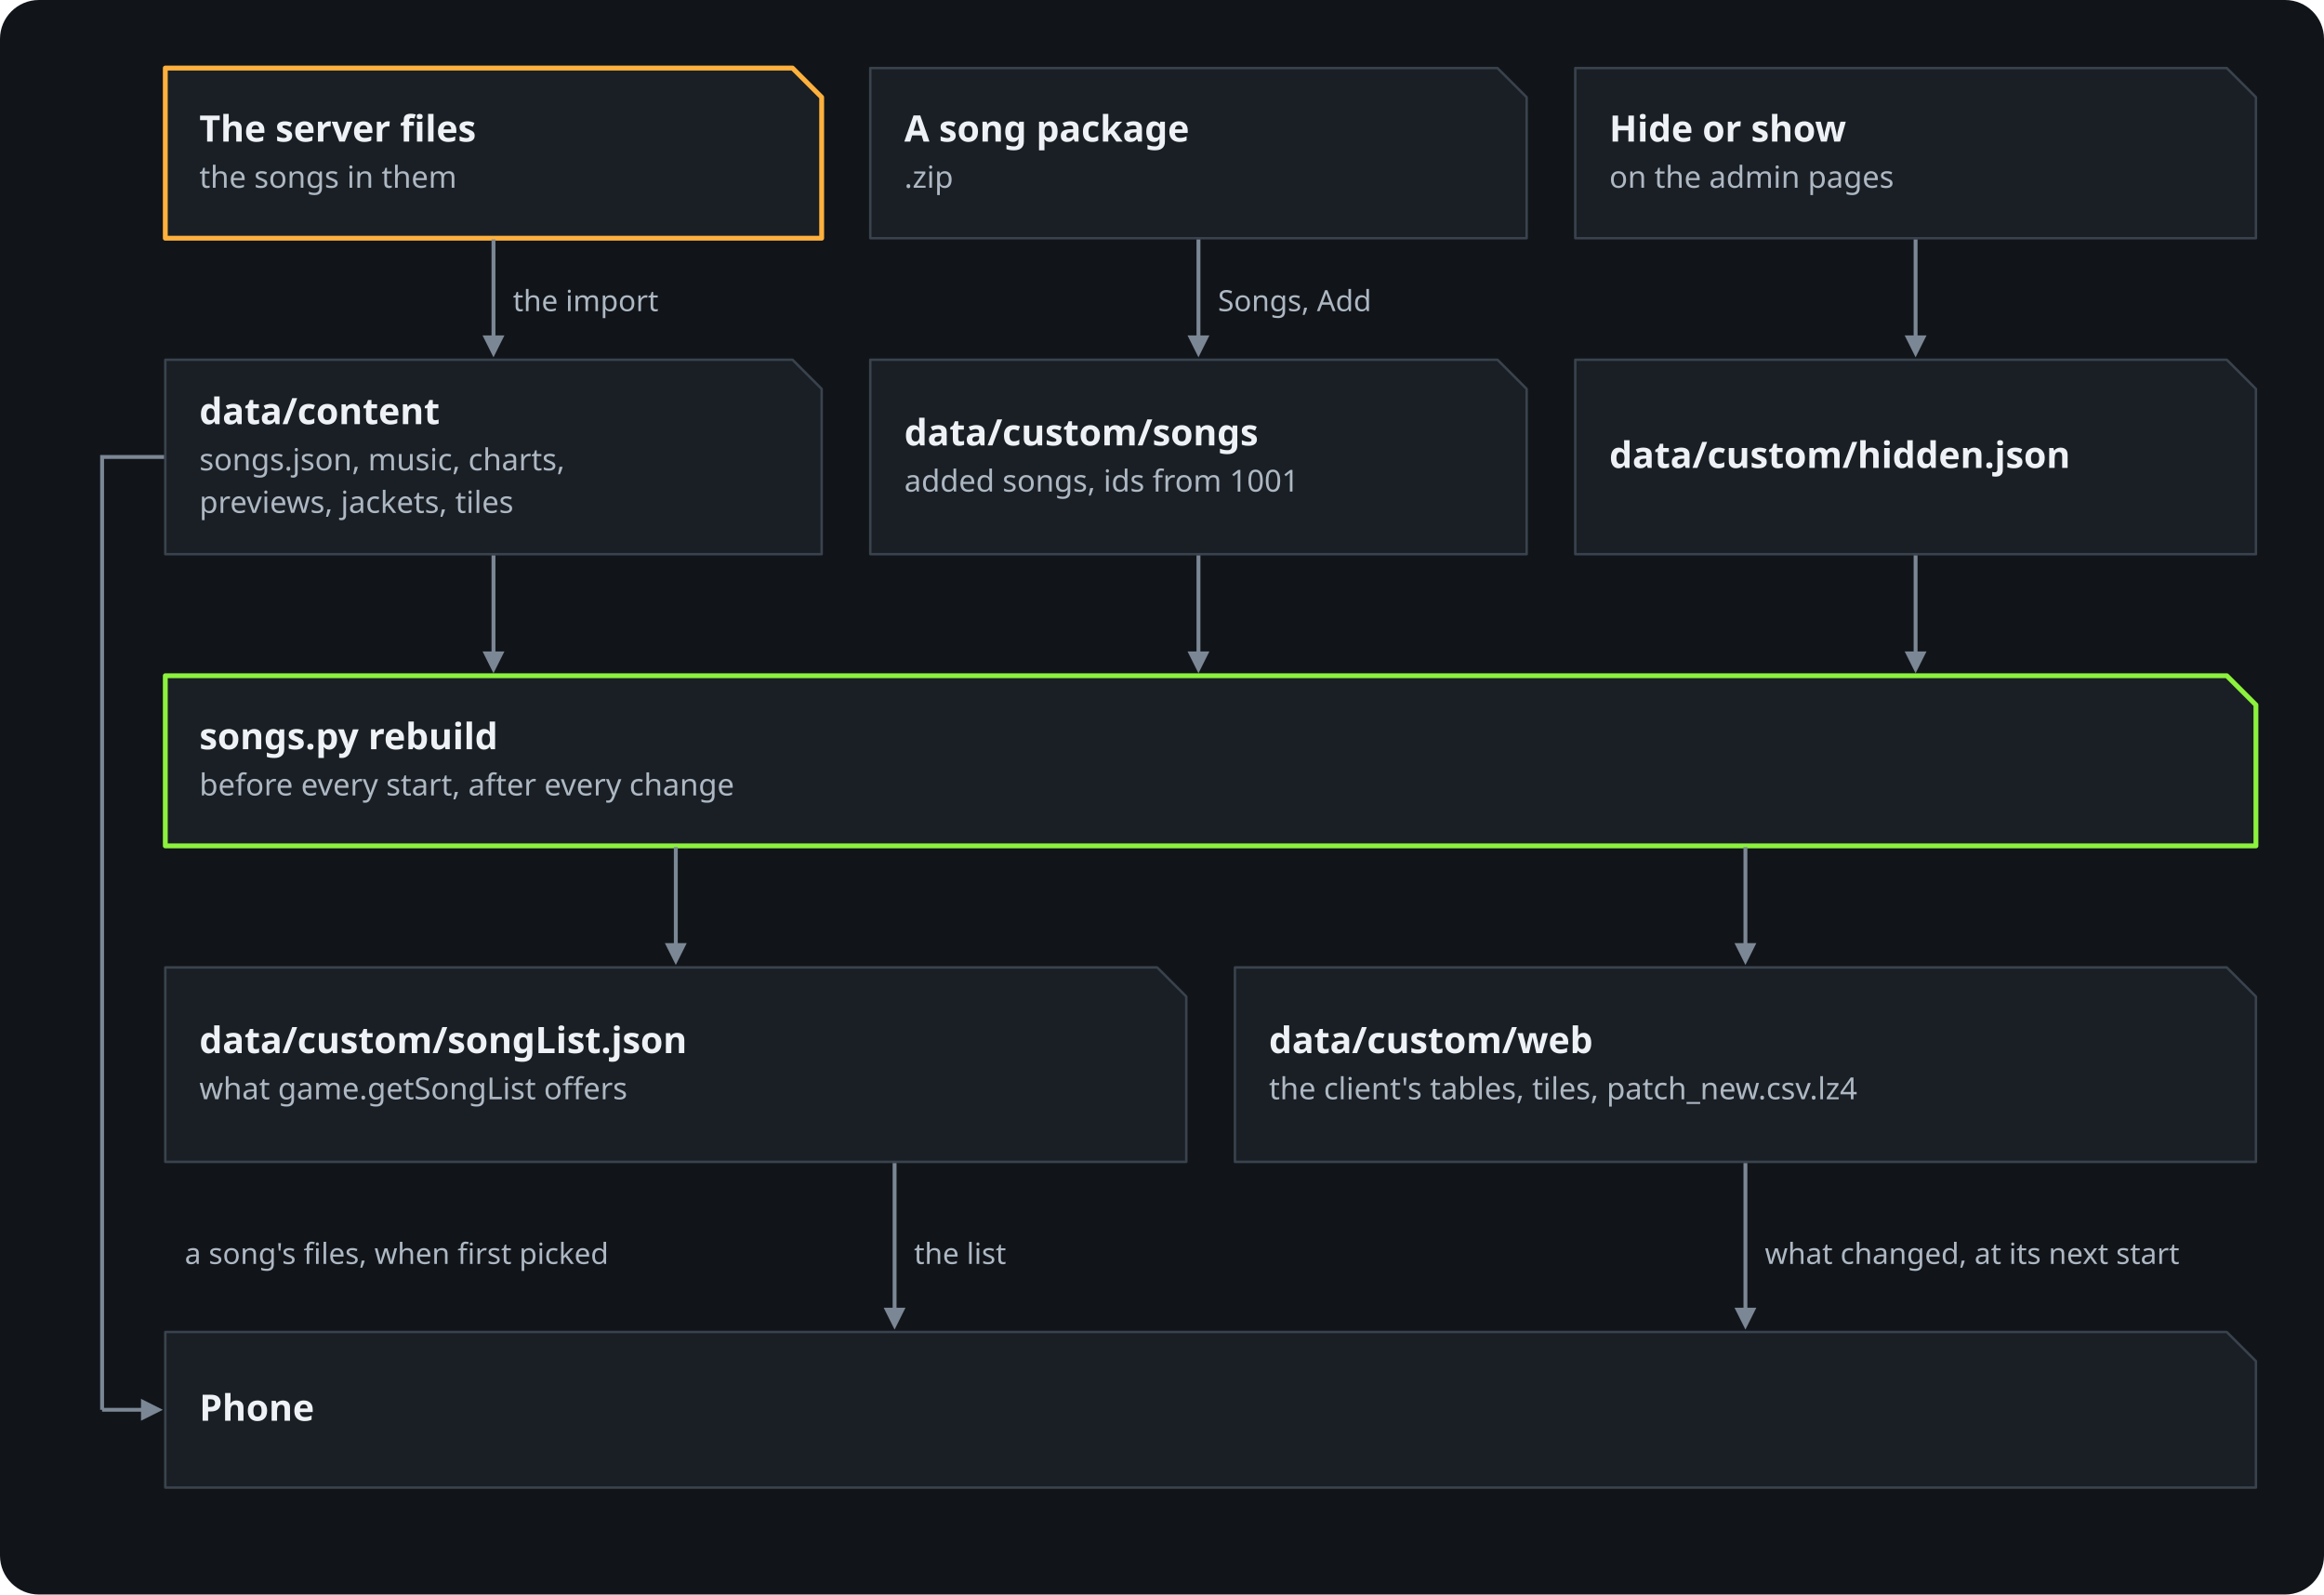
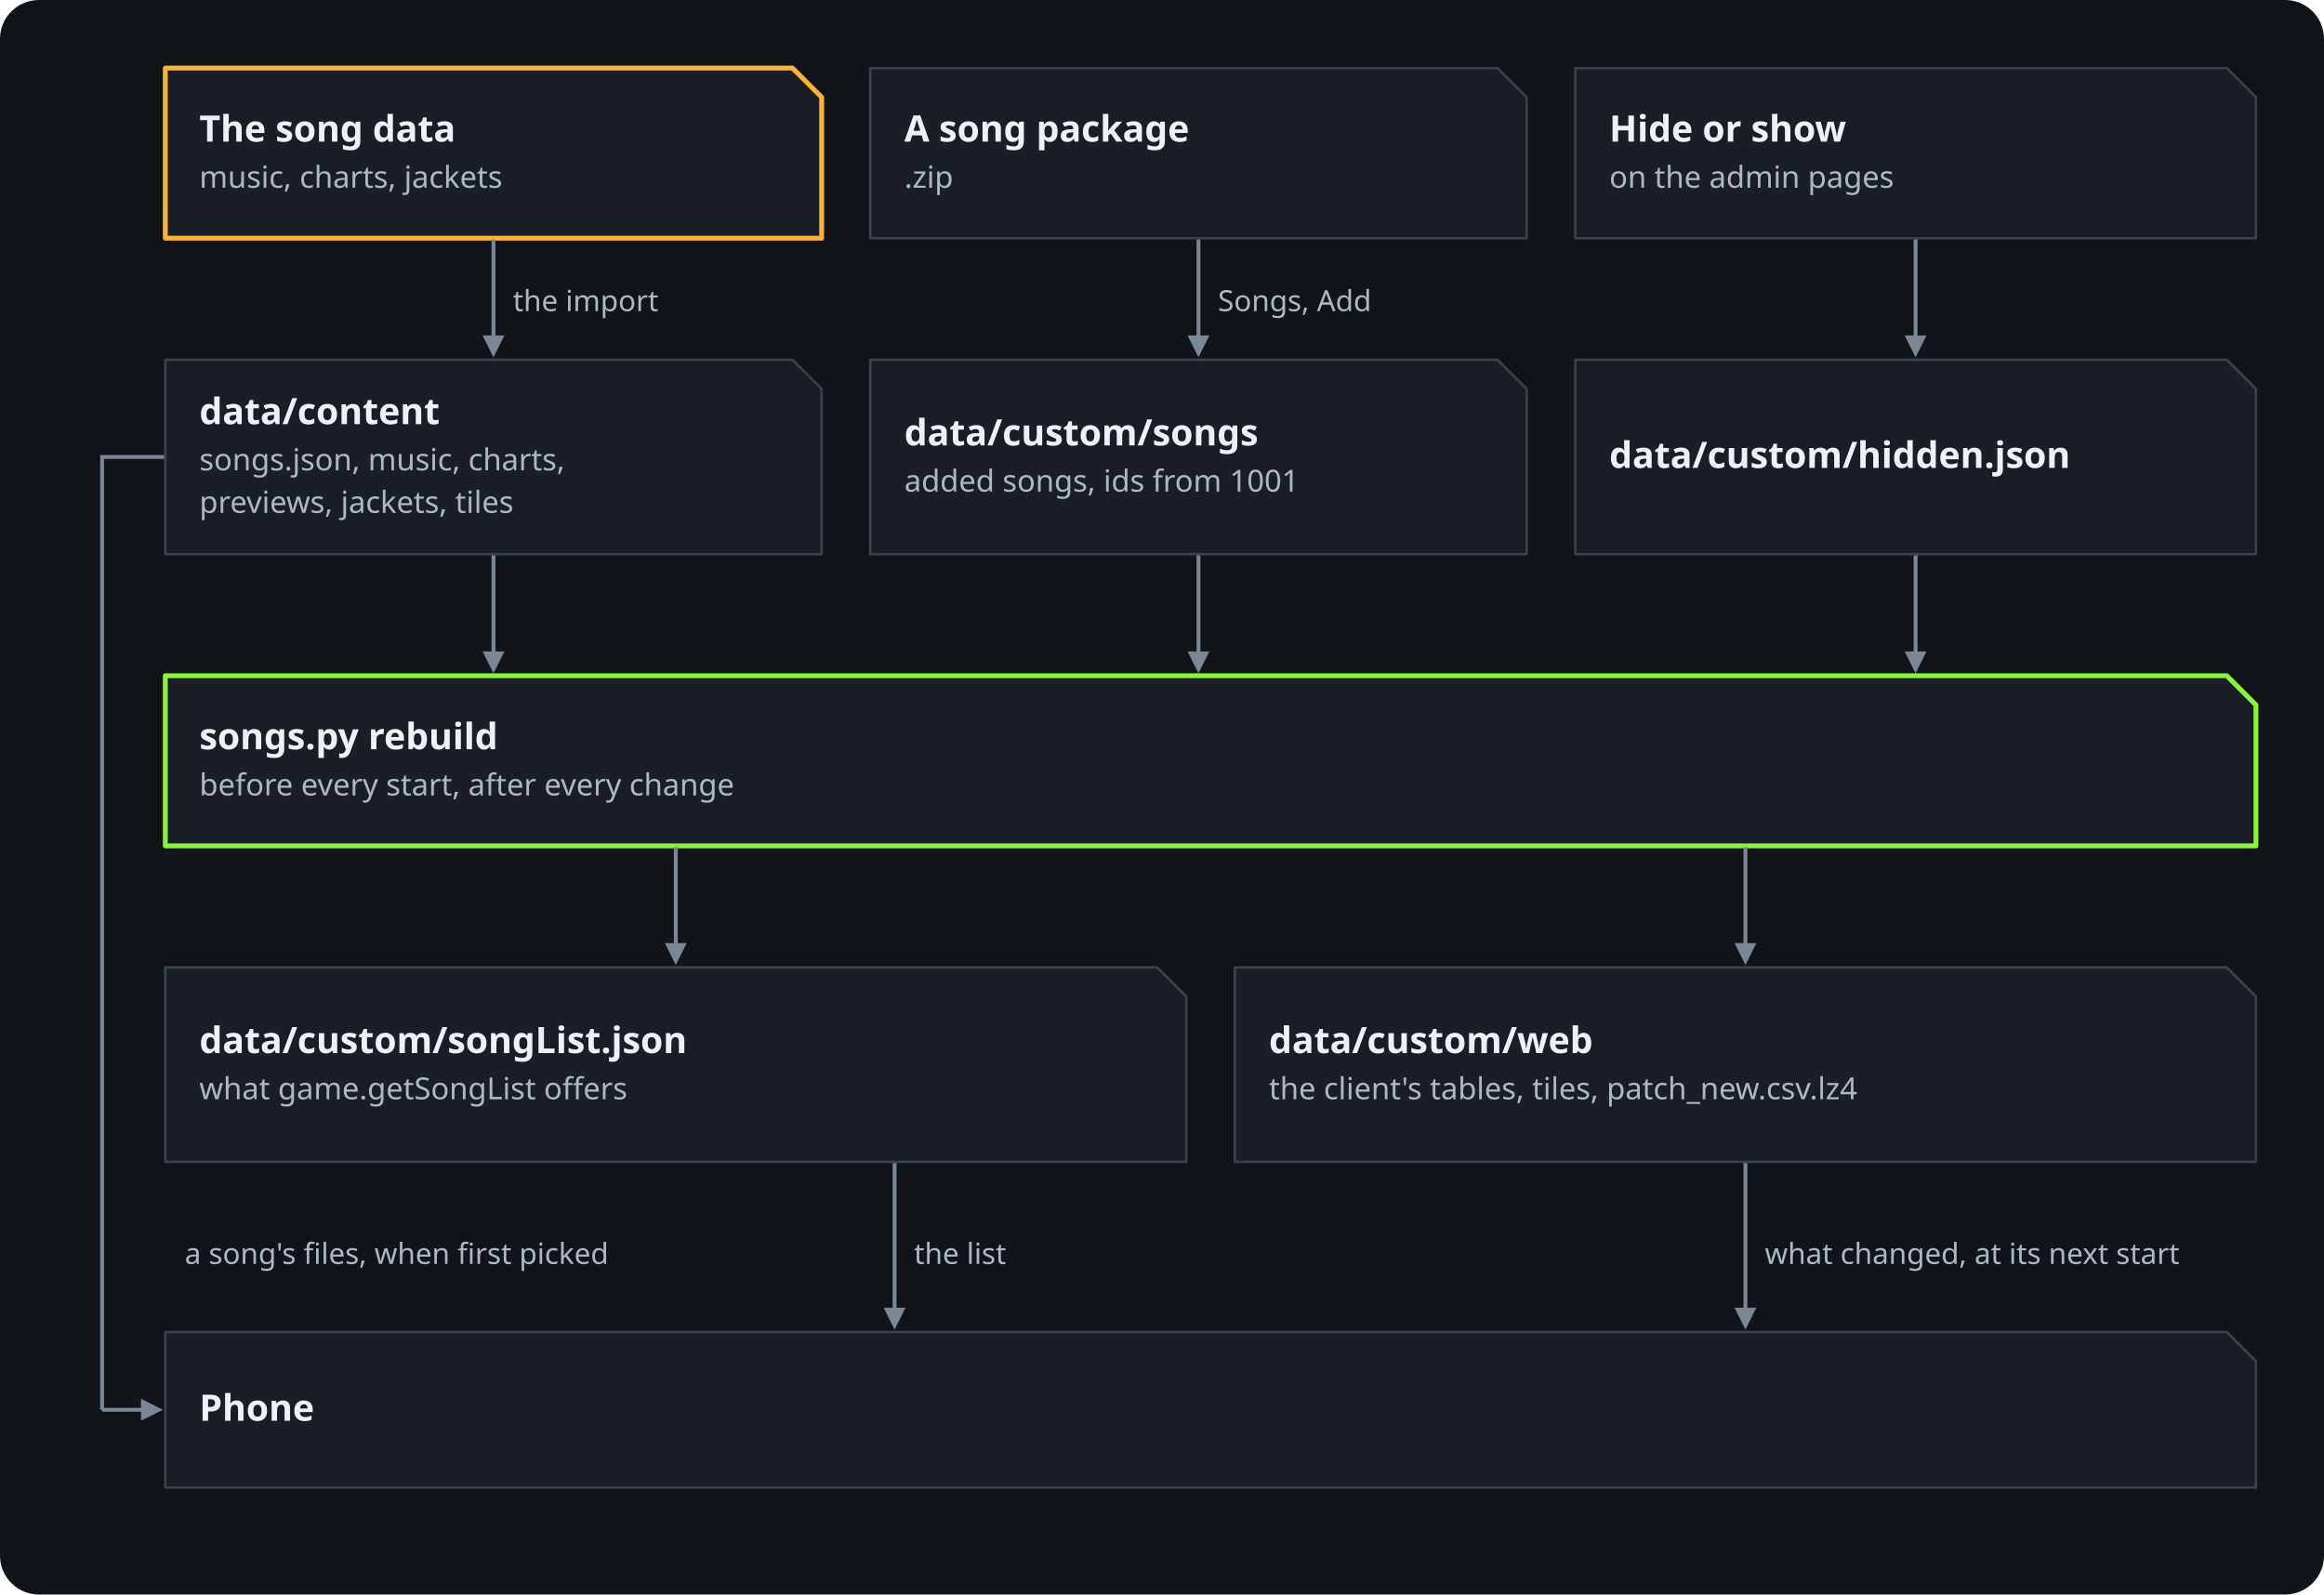
- <svg xmlns="http://www.w3.org/2000/svg" viewBox="-28 -28 956 656" width="956" height="656" font-family="-apple-system, BlinkMacSystemFont, 'Segoe UI', 'Noto Sans', 'Apple SD Gothic Neo', 'Malgun Gothic', 'Noto Sans KR', Helvetica, Arial, sans-serif" role="img" aria-label="Songs: the songs in the server files are imported into data/content; a song package added on the admin pages goes to data/custom/songs with ids from 1001; hiding and showing writes data/custom/hidden.json. songs.py rebuilds, before every start and after every change, the song list game.getSongList offers and data/custom/web with the client's tables, tiles and patch manifest. The phone gets the list, what changed at its next start, and a song's files from data/content when first picked">
+ <svg xmlns="http://www.w3.org/2000/svg" viewBox="-28 -28 956 656" width="956" height="656" font-family="-apple-system, BlinkMacSystemFont, 'Segoe UI', 'Noto Sans', 'Apple SD Gothic Neo', 'Malgun Gothic', 'Noto Sans KR', Helvetica, Arial, sans-serif" role="img" aria-label="Songs: the song data is imported into data/content; a song package added on the admin pages goes to data/custom/songs with ids from 1001; hiding and showing writes data/custom/hidden.json. songs.py rebuilds, before every start and after every change, the song list game.getSongList offers and data/custom/web with the client's tables, tiles and patch manifest. The phone gets the list, what changed at its next start, and a song's files from data/content when first picked">
  <rect x="-28" y="-28" width="956" height="656" rx="16" fill="#11151a" />
  <path d="M40,0 H298 L310,12 V70 H40 Z" fill="#1a1f25" stroke="#ffb13d" stroke-width="2" stroke-linejoin="round" />
-   <text x="54" y="30.25" font-size="15" font-weight="600" fill="#eef2f6" text-anchor="start" data-box="54,296">The server files</text>
-   <text x="54" y="49.25" font-size="12.5" fill="#aeb8c3" text-anchor="start" data-box="54,296">the songs in them</text>
+   <text x="54" y="30.25" font-size="15" font-weight="600" fill="#eef2f6" text-anchor="start" data-box="54,296">The song data</text>
+   <text x="54" y="49.25" font-size="12.5" fill="#aeb8c3" text-anchor="start" data-box="54,296">music, charts, jackets</text>
  <path d="M40,120 H298 L310,132 V200 H40 Z" fill="#1a1f25" stroke="#3a434d" stroke-width="1" stroke-linejoin="round" />
  <text x="54" y="146.5" font-size="15" font-weight="600" fill="#eef2f6" text-anchor="start" data-box="54,296">data/content</text>
  <text x="54" y="165.5" font-size="12.5" fill="#aeb8c3" text-anchor="start" data-box="54,296">songs.json, music, charts,</text>
  <text x="54" y="183" font-size="12.5" fill="#aeb8c3" text-anchor="start" data-box="54,296">previews, jackets, tiles</text>
  <path d="M175,70.5 L175,112" fill="none" stroke="#7b8794" stroke-width="1.6" stroke-linejoin="round" />
  <path d="M175,119 L170.5,110.0 L179.5,110.0 Z" fill="#7b8794" data-tip="175,119" />
  <text x="183" y="100" font-size="12" fill="#aeb8c3" text-anchor="start" data-box="181,310">the import</text>
  <path d="M175,200.5 L175,242" fill="none" stroke="#7b8794" stroke-width="1.6" stroke-linejoin="round" />
  <path d="M175,249 L170.5,240.0 L179.5,240.0 Z" fill="#7b8794" data-tip="175,249" />
  <path d="M330,0 H588 L600,12 V70 H330 Z" fill="#1a1f25" stroke="#3a434d" stroke-width="1" stroke-linejoin="round" />
  <text x="344" y="30.25" font-size="15" font-weight="600" fill="#eef2f6" text-anchor="start" data-box="344,586">A song package</text>
  <text x="344" y="49.25" font-size="12.5" fill="#aeb8c3" text-anchor="start" data-box="344,586">.zip</text>
  <path d="M330,120 H588 L600,132 V200 H330 Z" fill="#1a1f25" stroke="#3a434d" stroke-width="1" stroke-linejoin="round" />
  <text x="344" y="155.25" font-size="15" font-weight="600" fill="#eef2f6" text-anchor="start" data-box="344,586">data/custom/songs</text>
  <text x="344" y="174.25" font-size="12.5" fill="#aeb8c3" text-anchor="start" data-box="344,586">added songs, ids from 1001</text>
  <path d="M465,70.5 L465,112" fill="none" stroke="#7b8794" stroke-width="1.6" stroke-linejoin="round" />
  <path d="M465,119 L460.5,110.0 L469.5,110.0 Z" fill="#7b8794" data-tip="465,119" />
  <text x="473" y="100" font-size="12" fill="#aeb8c3" text-anchor="start" data-box="471,600">Songs, Add</text>
  <path d="M465,200.5 L465,242" fill="none" stroke="#7b8794" stroke-width="1.6" stroke-linejoin="round" />
  <path d="M465,249 L460.5,240.0 L469.5,240.0 Z" fill="#7b8794" data-tip="465,249" />
  <path d="M620,0 H888 L900,12 V70 H620 Z" fill="#1a1f25" stroke="#3a434d" stroke-width="1" stroke-linejoin="round" />
  <text x="634" y="30.25" font-size="15" font-weight="600" fill="#eef2f6" text-anchor="start" data-box="634,886">Hide or show</text>
  <text x="634" y="49.25" font-size="12.5" fill="#aeb8c3" text-anchor="start" data-box="634,886">on the admin pages</text>
  <path d="M620,120 H888 L900,132 V200 H620 Z" fill="#1a1f25" stroke="#3a434d" stroke-width="1" stroke-linejoin="round" />
  <text x="634" y="164.5" font-size="15" font-weight="600" fill="#eef2f6" text-anchor="start" data-box="634,886">data/custom/hidden.json</text>
  <path d="M760,70.5 L760,112" fill="none" stroke="#7b8794" stroke-width="1.6" stroke-linejoin="round" />
  <path d="M760,119 L755.5,110.0 L764.5,110.0 Z" fill="#7b8794" data-tip="760,119" />
  <path d="M760,200.5 L760,242" fill="none" stroke="#7b8794" stroke-width="1.6" stroke-linejoin="round" />
  <path d="M760,249 L755.5,240.0 L764.5,240.0 Z" fill="#7b8794" data-tip="760,249" />
  <path d="M40,250 H888 L900,262 V320 H40 Z" fill="#1a1f25" stroke="#8cf23d" stroke-width="2" stroke-linejoin="round" />
  <text x="54" y="280.25" font-size="15" font-weight="600" fill="#eef2f6" text-anchor="start" data-box="54,886">songs.py rebuild</text>
  <text x="54" y="299.25" font-size="12.5" fill="#aeb8c3" text-anchor="start" data-box="54,886">before every start, after every change</text>
  <path d="M40,370 H448 L460,382 V450 H40 Z" fill="#1a1f25" stroke="#3a434d" stroke-width="1" stroke-linejoin="round" />
  <text x="54" y="405.25" font-size="15" font-weight="600" fill="#eef2f6" text-anchor="start" data-box="54,446">data/custom/songList.json</text>
  <text x="54" y="424.25" font-size="12.5" fill="#aeb8c3" text-anchor="start" data-box="54,446">what game.getSongList offers</text>
  <path d="M480,370 H888 L900,382 V450 H480 Z" fill="#1a1f25" stroke="#3a434d" stroke-width="1" stroke-linejoin="round" />
  <text x="494" y="405.25" font-size="15" font-weight="600" fill="#eef2f6" text-anchor="start" data-box="494,886">data/custom/web</text>
  <text x="494" y="424.25" font-size="12.5" fill="#aeb8c3" text-anchor="start" data-box="494,886">the client's tables, tiles, patch_new.csv.lz4</text>
  <path d="M250,320.5 L250,362" fill="none" stroke="#7b8794" stroke-width="1.6" stroke-linejoin="round" />
  <path d="M250,369 L245.5,360.0 L254.5,360.0 Z" fill="#7b8794" data-tip="250,369" />
  <path d="M690,320.5 L690,362" fill="none" stroke="#7b8794" stroke-width="1.6" stroke-linejoin="round" />
  <path d="M690,369 L685.5,360.0 L694.5,360.0 Z" fill="#7b8794" data-tip="690,369" />
  <path d="M40,520 H888 L900,532 V584 H40 Z" fill="#1a1f25" stroke="#3a434d" stroke-width="1" stroke-linejoin="round" />
  <text x="54" y="556.5" font-size="15" font-weight="600" fill="#eef2f6" text-anchor="start" data-box="54,886">Phone</text>
  <path d="M340,450.5 L340,512" fill="none" stroke="#7b8794" stroke-width="1.6" stroke-linejoin="round" />
  <path d="M340,519 L335.5,510.0 L344.5,510.0 Z" fill="#7b8794" data-tip="340,519" />
  <text x="348" y="492" font-size="12" fill="#aeb8c3" text-anchor="start" data-box="346,470">the list</text>
  <path d="M690,450.5 L690,512" fill="none" stroke="#7b8794" stroke-width="1.6" stroke-linejoin="round" />
  <path d="M690,519 L685.5,510.0 L694.5,510.0 Z" fill="#7b8794" data-tip="690,519" />
  <text x="698" y="492" font-size="12" fill="#aeb8c3" text-anchor="start" data-box="696,900">what changed, at its next start</text>
  <path d="M39.5,160 L14,160 L14,552" fill="none" stroke="#7b8794" stroke-width="1.6" />
  <path d="M14,552 L32,552" fill="none" stroke="#7b8794" stroke-width="1.6" stroke-linejoin="round" />
  <path d="M39,552 L30.0,556.5 L30.0,547.5 Z" fill="#7b8794" data-tip="39,552" />
  <text x="48" y="492" font-size="12" fill="#aeb8c3" text-anchor="start" data-box="46,330">a song's files, when first picked</text>
</svg>
